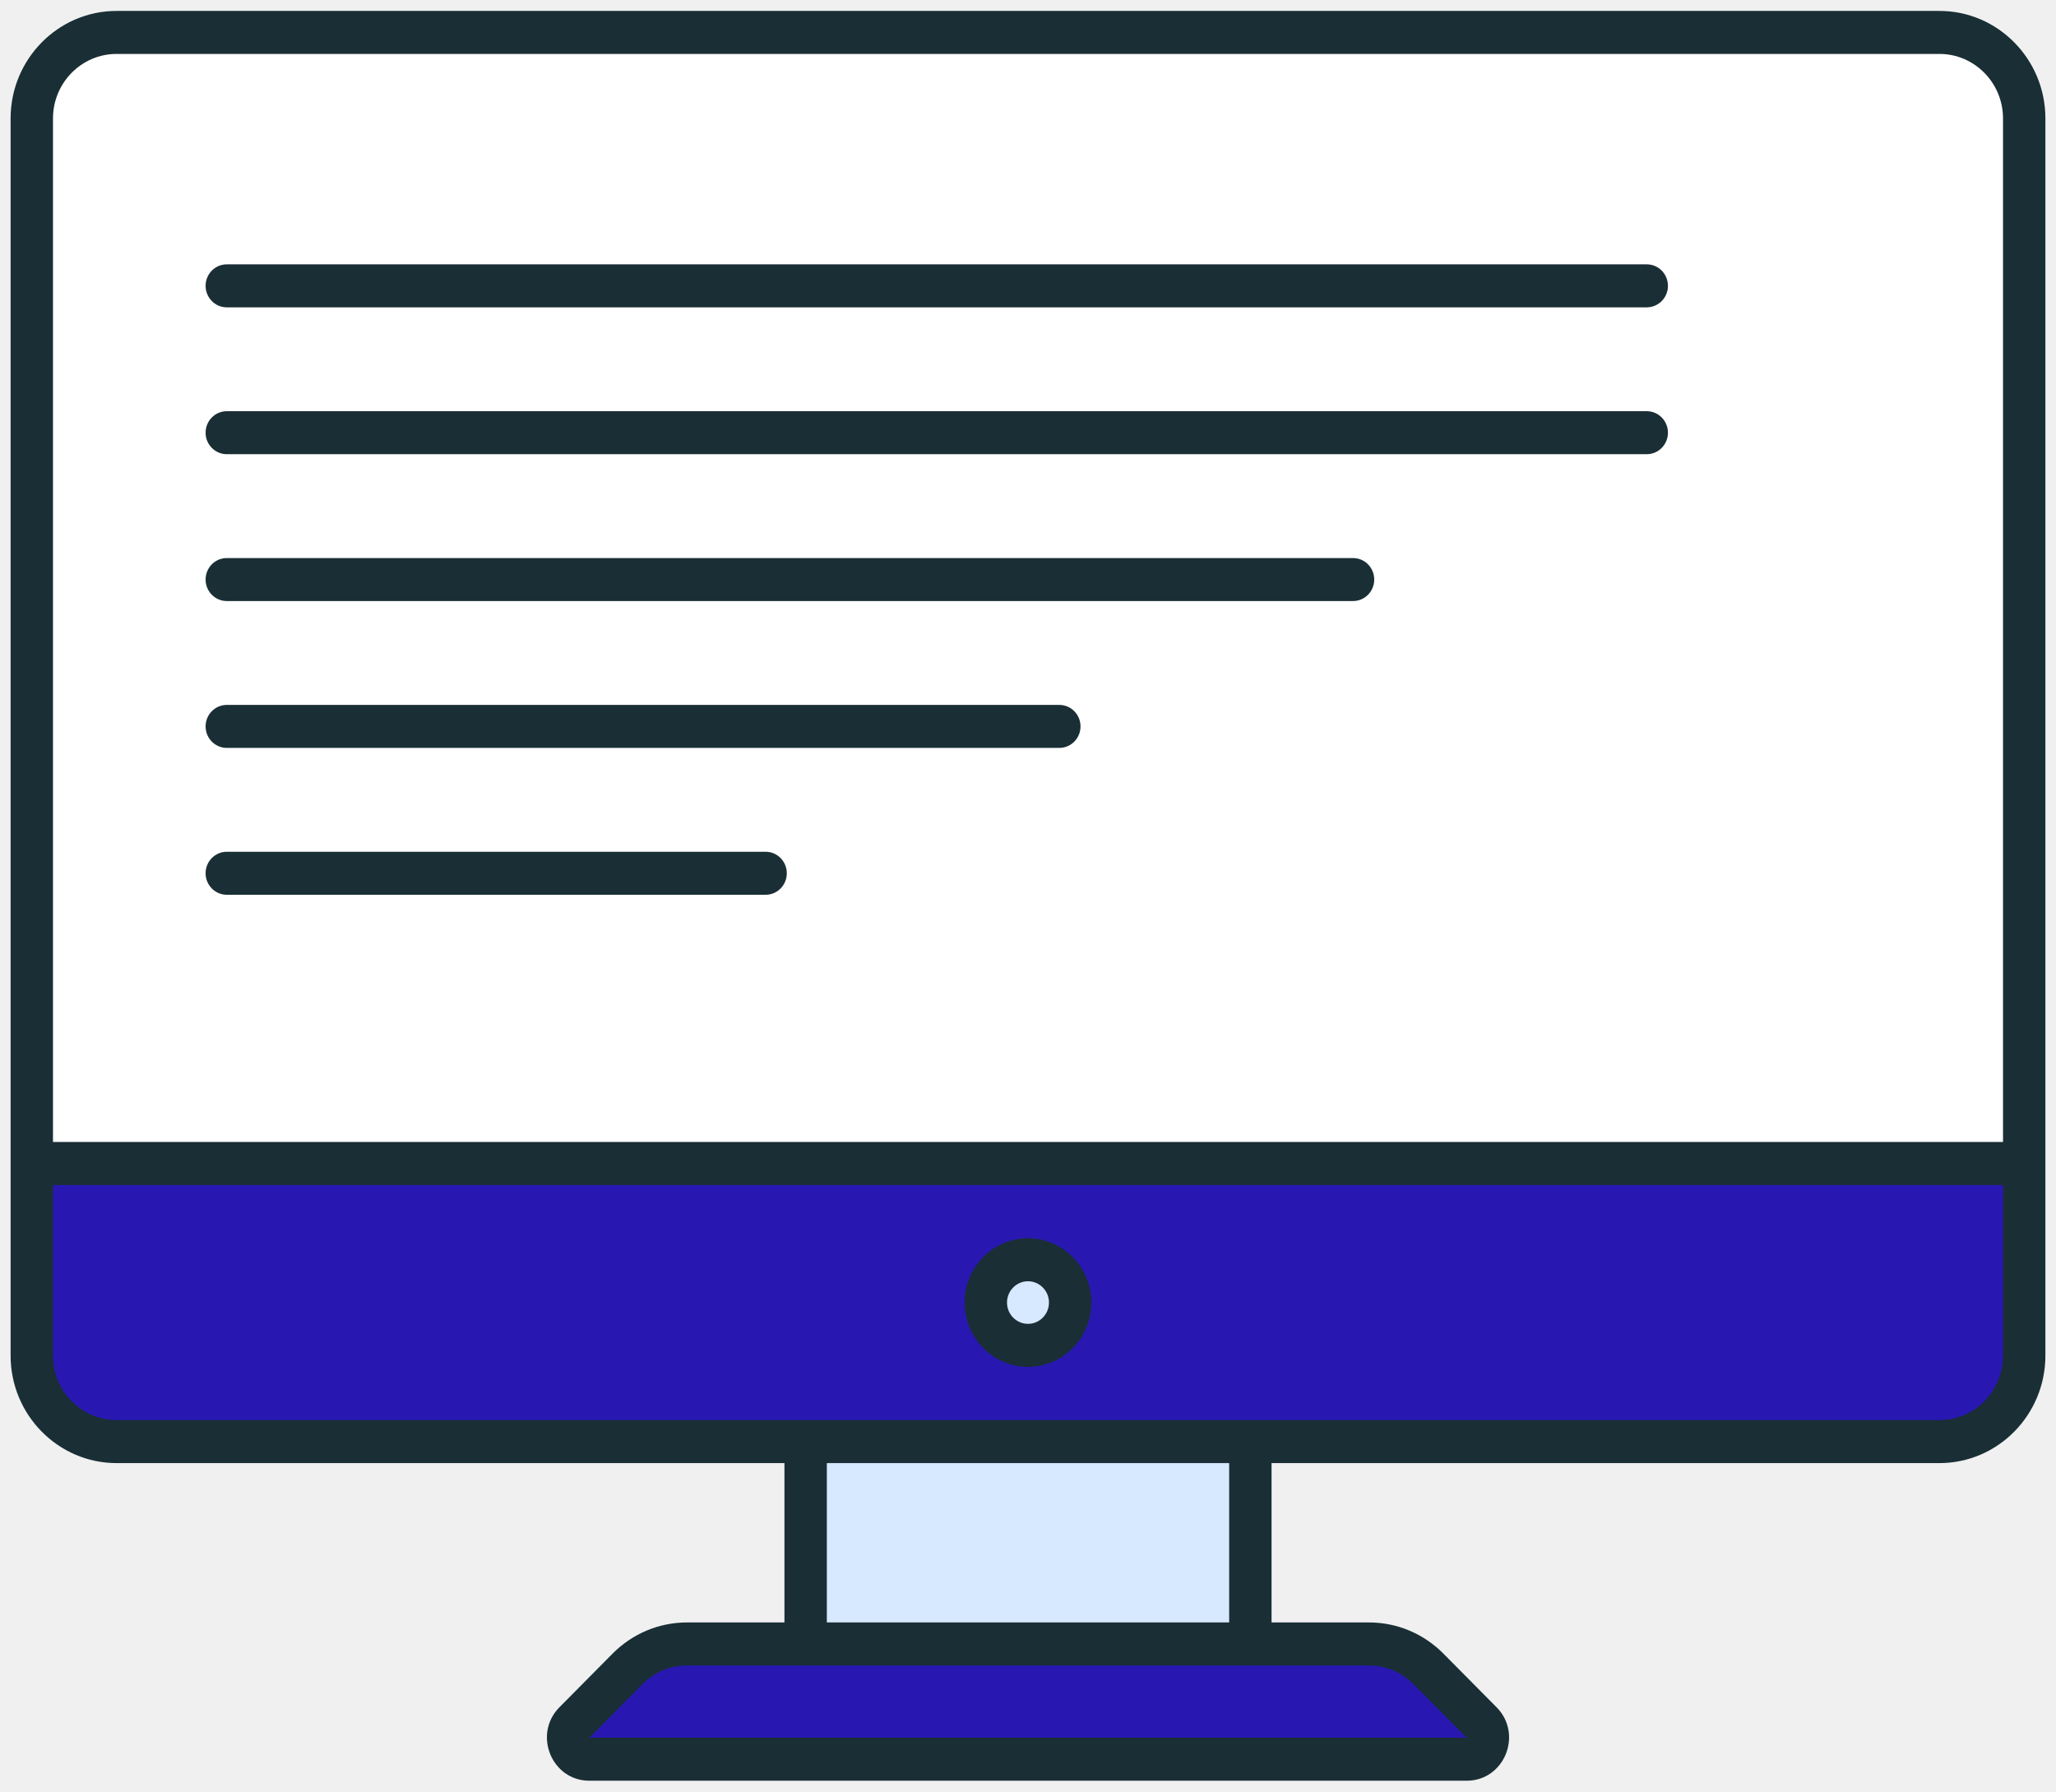
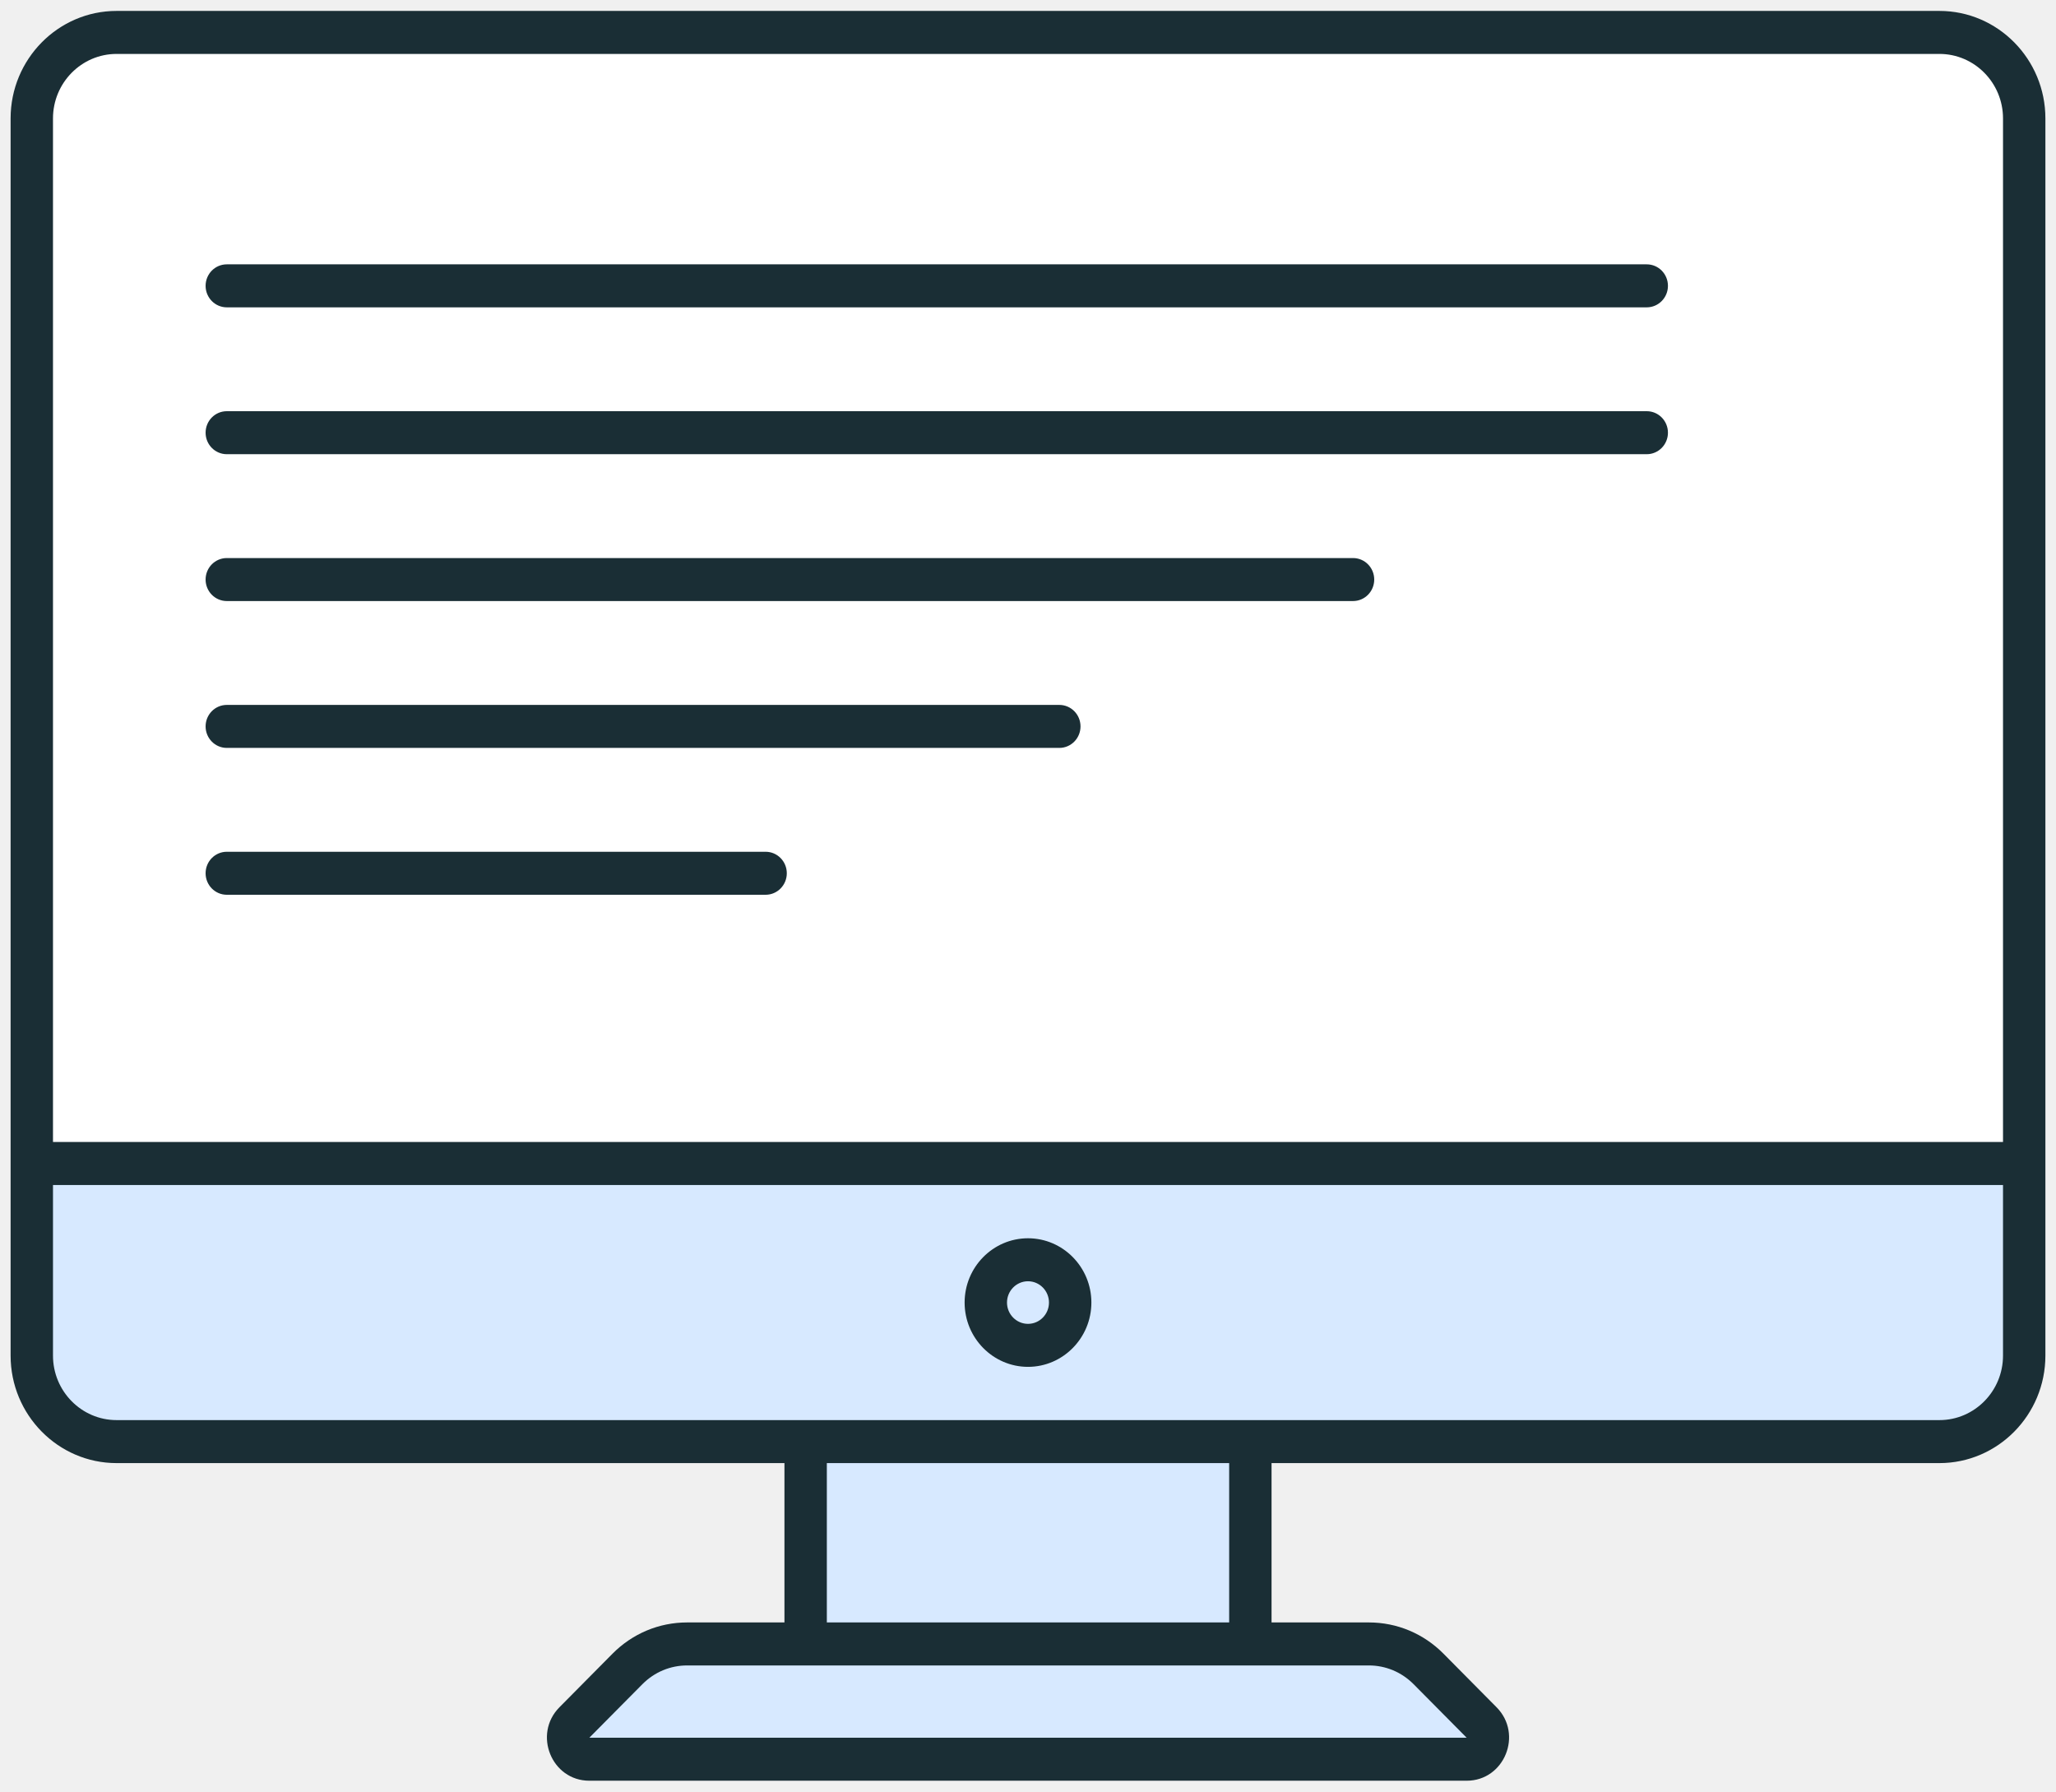
<svg xmlns="http://www.w3.org/2000/svg" width="70" height="61" viewBox="0 0 70 61" fill="none">
  <path d="M68.917 4.032V39.613H1.083V4.032C1.083 2.415 2.374 1.105 3.969 1.105H66.031C67.626 1.104 68.917 2.415 68.917 4.032Z" fill="white" />
-   <path d="M1.083 39.614V46.154C1.083 47.771 2.375 49.082 3.969 49.082H66.031C67.625 49.082 68.917 47.771 68.917 46.154V39.614H1.083Z" fill="#2818B1" />
+   <path d="M1.083 39.614V46.154C1.083 47.771 2.375 49.082 3.969 49.082H66.031C67.625 49.082 68.917 47.771 68.917 46.154V39.614H1.083Z" fill="#D7E9FF" />
  <path d="M27.43 49.082H42.57V55.972H27.43V49.082Z" fill="#D7E9FF" />
-   <path d="M48.639 56.824L50.443 58.645C50.9 59.105 50.578 59.896 49.934 59.896H20.065C19.422 59.896 19.1 59.105 19.556 58.645L21.361 56.824C21.902 56.278 22.634 55.972 23.397 55.972H46.603C47.366 55.972 48.098 56.278 48.639 56.824Z" fill="#2818B1" />
+   <path d="M48.639 56.824L50.443 58.645C50.9 59.105 50.578 59.896 49.934 59.896H20.065C19.422 59.896 19.1 59.105 19.556 58.645L21.361 56.824C21.902 56.278 22.634 55.972 23.397 55.972H46.603C47.366 55.972 48.098 56.278 48.639 56.824Z" fill="#D7E9FF" />
  <path d="M35 45.804C35.793 45.804 36.436 45.152 36.436 44.348C36.436 43.543 35.793 42.891 35 42.891C34.207 42.891 33.564 43.543 33.564 44.348C33.564 45.152 34.207 45.804 35 45.804Z" fill="#D7E9FF" />
  <path d="M69.639 4.032C69.639 2.014 68.02 0.372 66.031 0.372H3.969C1.98 0.372 0.361 2.014 0.361 4.032V46.154C0.361 48.172 1.98 49.814 3.969 49.814H26.708V55.239H23.397C22.436 55.239 21.533 55.618 20.852 56.305L19.048 58.126C18.137 59.045 18.78 60.628 20.065 60.628H49.935C51.22 60.628 51.864 59.046 50.952 58.126L49.148 56.305C48.468 55.618 47.564 55.239 46.603 55.239H43.292V49.814H66.031C68.02 49.814 69.639 48.172 69.639 46.154C69.639 31.192 69.639 20.072 69.639 4.032ZM1.804 4.032C1.804 2.821 2.775 1.836 3.969 1.836H66.031C67.225 1.836 68.196 2.821 68.196 4.032V38.881H1.804V4.032ZM48.129 57.342C48.13 57.343 48.13 57.343 48.13 57.343L49.935 59.164H20.065L21.871 57.342C22.279 56.931 22.821 56.703 23.397 56.703H46.603C47.179 56.703 47.721 56.931 48.129 57.342ZM41.849 55.239H28.151V49.814H41.849V55.239ZM68.196 46.154C68.196 47.365 67.225 48.35 66.031 48.35C45.332 48.35 24.619 48.35 3.969 48.35C2.775 48.35 1.804 47.365 1.804 46.154V40.346H68.196V46.154Z" fill="#1A2E35" />
  <path d="M35 46.537C36.189 46.537 37.158 45.554 37.158 44.348C37.158 43.141 36.19 42.159 35 42.159C33.81 42.159 32.842 43.141 32.842 44.348C32.842 45.554 33.81 46.537 35 46.537ZM35 43.623C35.394 43.623 35.714 43.948 35.714 44.348C35.714 44.748 35.394 45.073 35 45.073C34.606 45.073 34.285 44.748 34.285 44.348C34.285 43.948 34.606 43.623 35 43.623Z" fill="#1A2E35" />
  <path d="M56.066 9H7.722C7.323 9 7 9.327 7 9.732C7 10.136 7.323 10.464 7.722 10.464H56.066C56.465 10.464 56.788 10.136 56.788 9.732C56.788 9.327 56.465 9 56.066 9Z" fill="#1A2E35" />
  <path d="M56.066 14H7.722C7.323 14 7 14.327 7 14.732C7 15.136 7.323 15.464 7.722 15.464H56.066C56.465 15.464 56.788 15.136 56.788 14.732C56.788 14.327 56.465 14 56.066 14Z" fill="#1A2E35" />
  <path d="M46.066 19H7.722C7.323 19 7 19.327 7 19.732C7 20.136 7.323 20.464 7.722 20.464H46.066C46.465 20.464 46.788 20.136 46.788 19.732C46.788 19.327 46.465 19 46.066 19Z" fill="#1A2E35" />
  <path d="M36.066 24H7.722C7.323 24 7 24.327 7 24.732C7 25.136 7.323 25.464 7.722 25.464H36.066C36.465 25.464 36.788 25.136 36.788 24.732C36.788 24.327 36.465 24 36.066 24Z" fill="#1A2E35" />
  <path d="M26.067 29H7.722C7.323 29 7 29.327 7 29.732C7 30.136 7.323 30.464 7.722 30.464H26.067C26.465 30.464 26.788 30.136 26.788 29.732C26.788 29.327 26.465 29 26.067 29Z" fill="#1A2E35" />
</svg>
